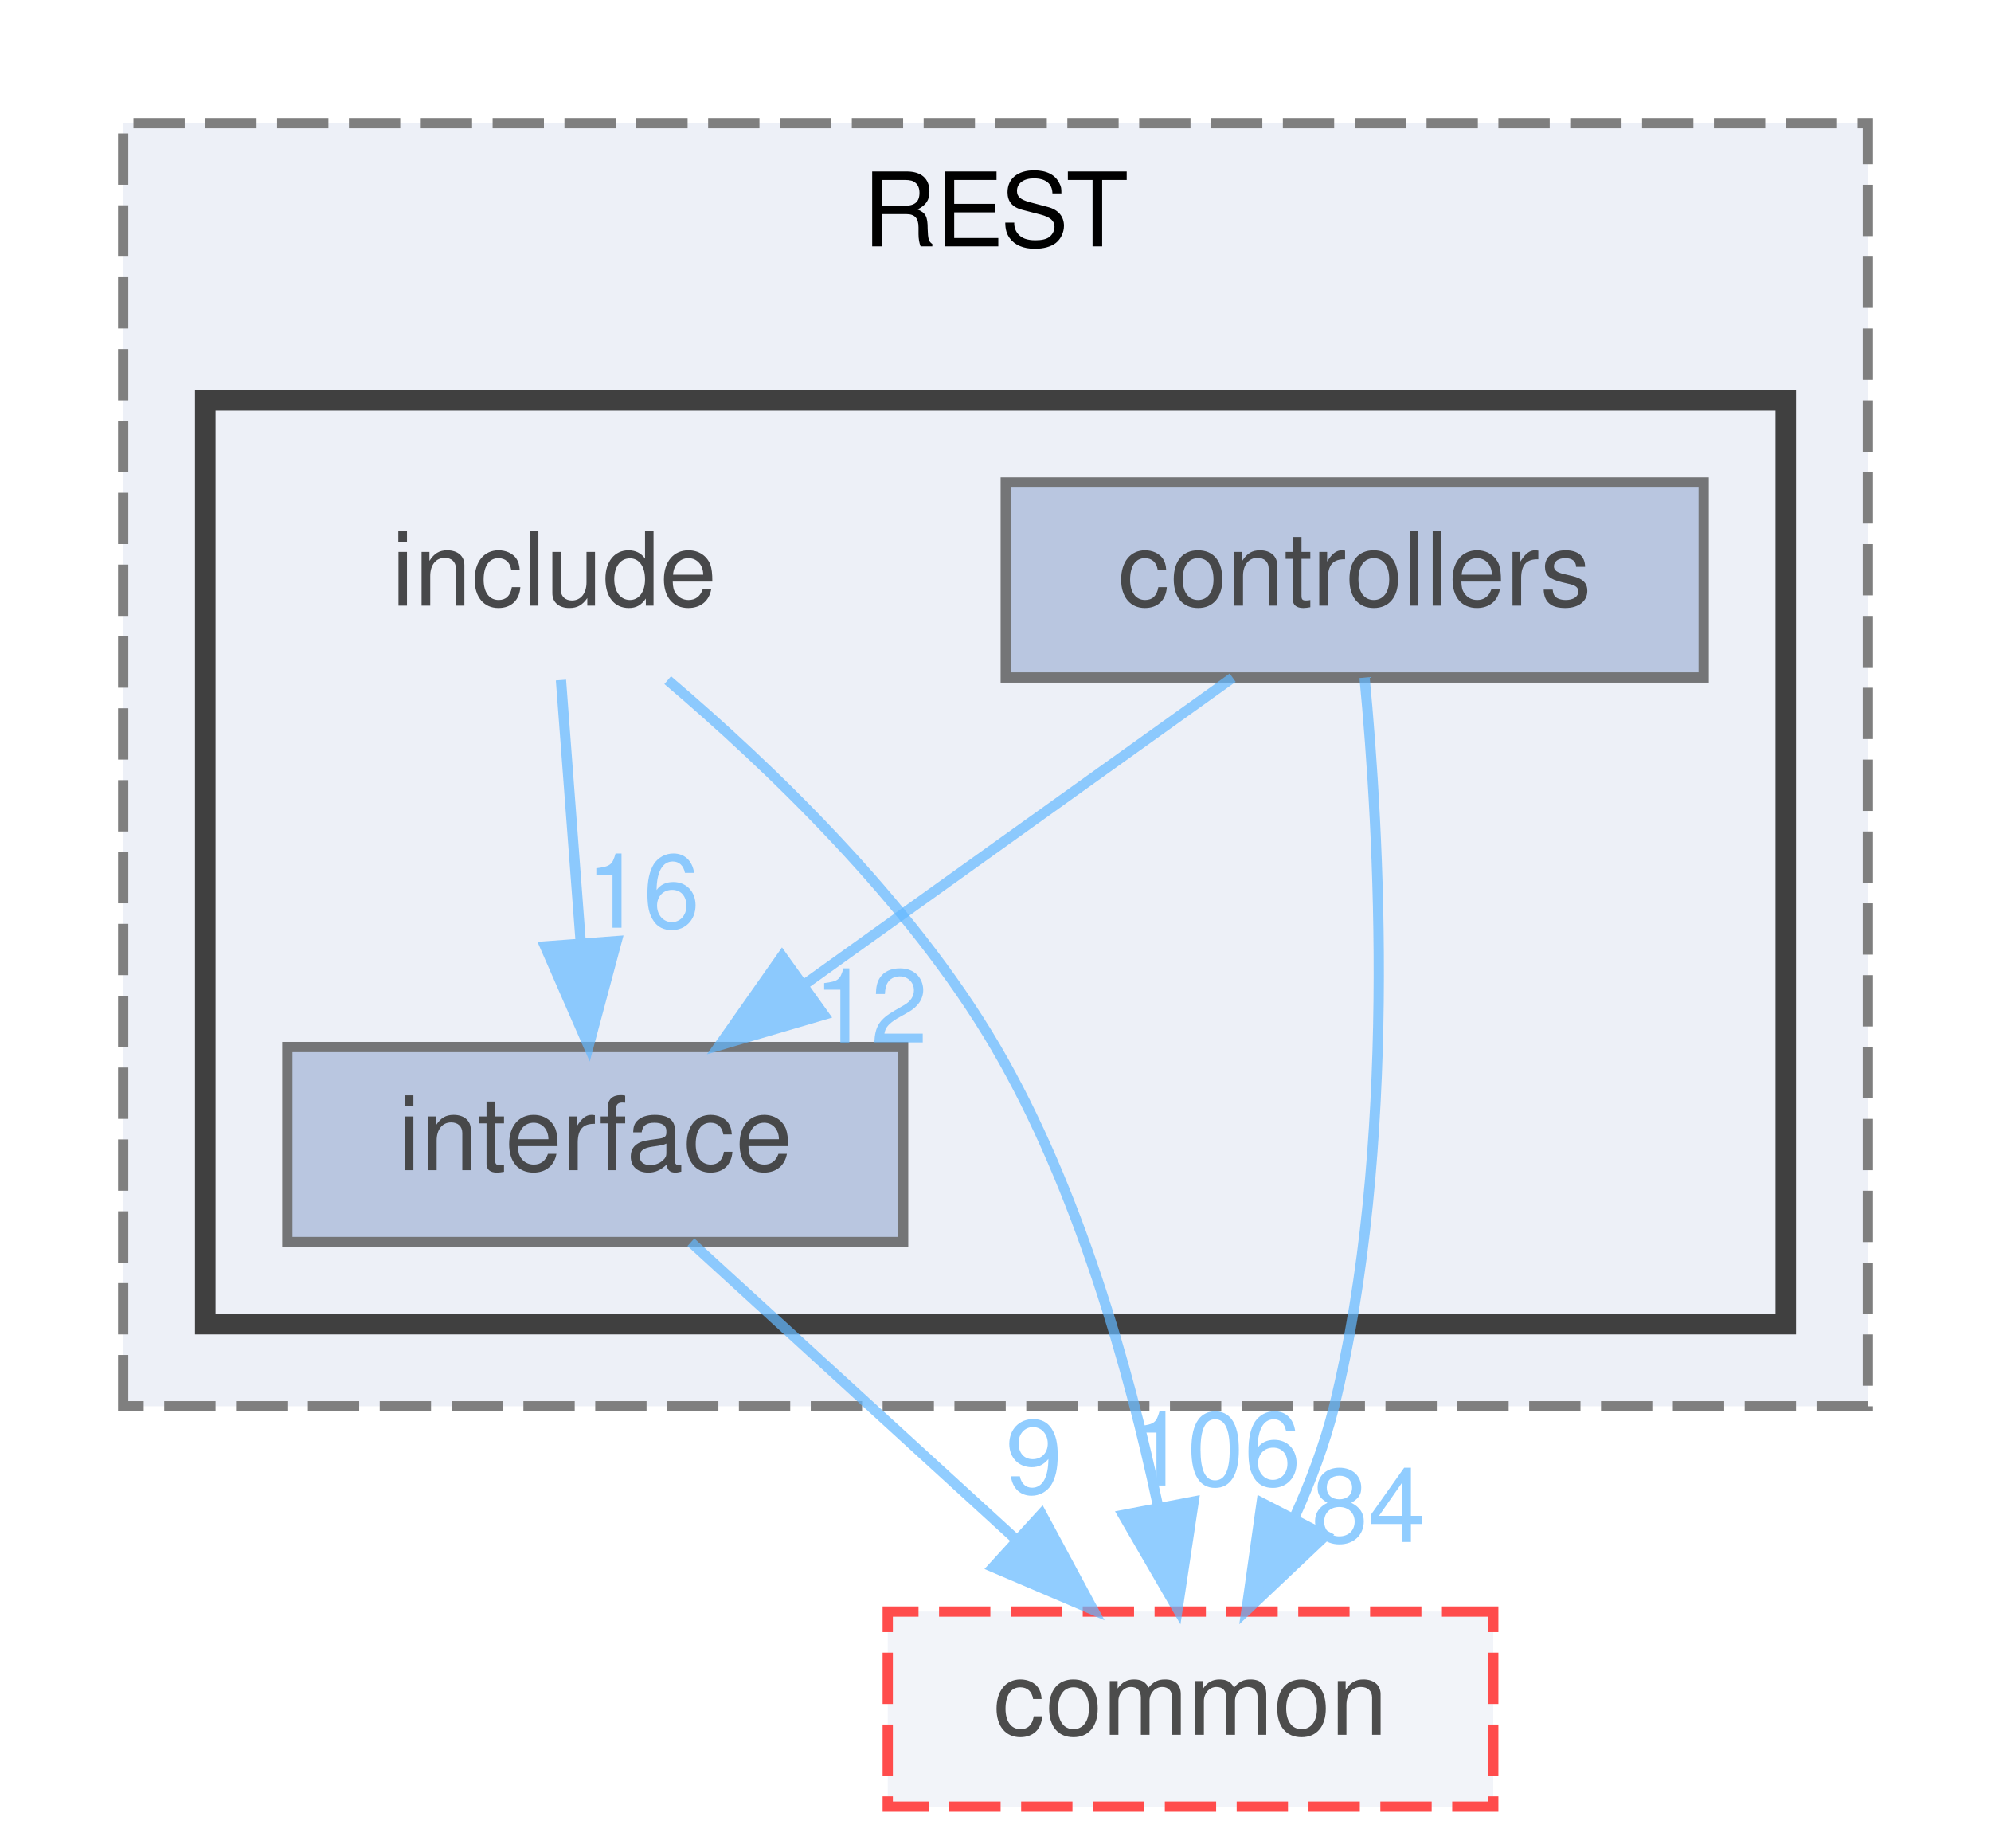
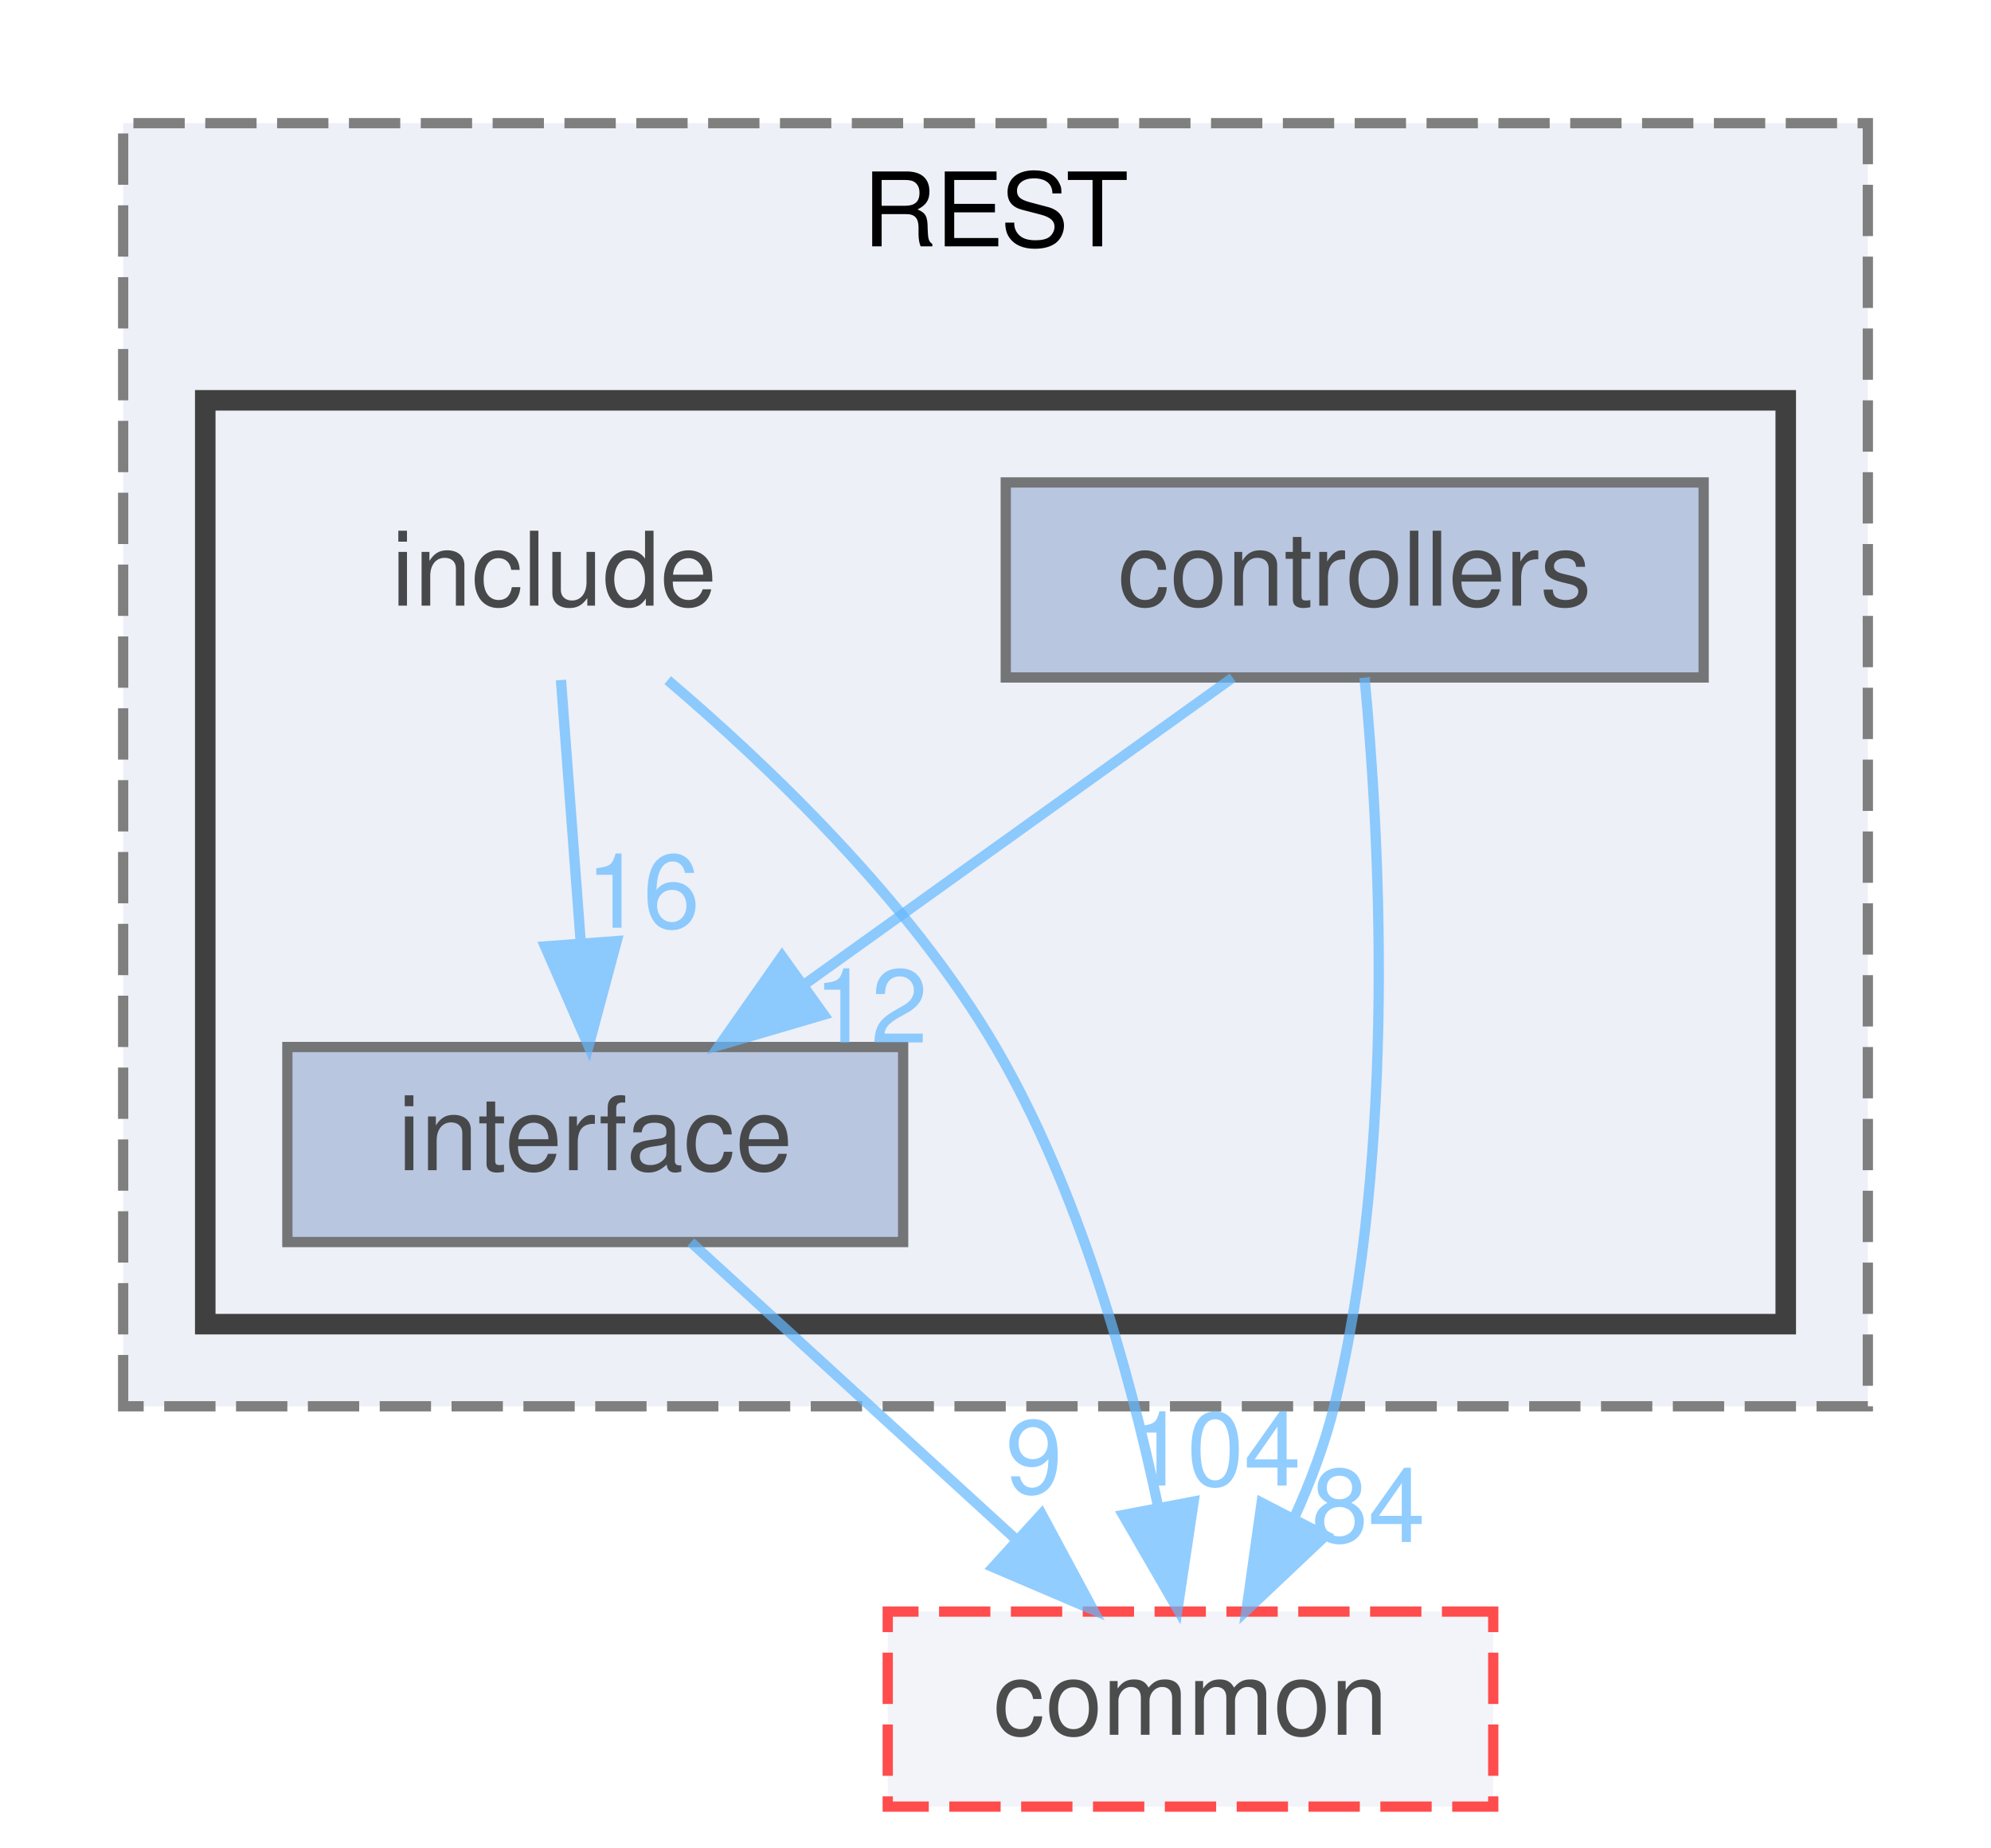
<svg xmlns="http://www.w3.org/2000/svg" xmlns:xlink="http://www.w3.org/1999/xlink" width="194pt" height="180pt" viewBox="0.00 0.00 194.00 180.00">
  <svg id="main" version="1.1" xml:space="preserve">
    <style type="text/css">
.node, .edge {opacity: 0.7;}
.node.selected, .edge.selected {opacity: 1;}
.edge:hover path { stroke: red; }
.edge:hover polygon { stroke: red; fill: red; }
</style>
    <svg id="graph" class="graph">
      <g id="graph0" class="graph" transform="scale(1 1) rotate(0) translate(4 176)">
        <g id="clust1" class="cluster">
          <g id="a_clust1">
            <a xlink:href="dir_499586737141bee5d3e434e54e79097b.html" target="_top" xlink:title="REST">
              <polygon fill="#edf0f7" stroke="#7f7f7f" stroke-dasharray="5,2" points="8,-39 8,-164 178,-164 178,-39 8,-39" />
              <text text-anchor="middle" x="93" y="-152" font-family="Helvetica,sans-Serif" font-size="10.00">REST</text>
            </a>
          </g>
        </g>
        <g id="clust2" class="cluster">
          <g id="a_clust2">
            <a xlink:href="dir_289adc1deaefeb3f2303b552e7e77922.html" target="_top">
              <polygon fill="#edf0f7" stroke="#404040" stroke-width="2" points="16,-47 16,-137 170,-137 170,-47 16,-47" />
            </a>
          </g>
        </g>
        <g id="node1" class="node">
          <text text-anchor="middle" x="50" y="-117" font-family="Helvetica,sans-Serif" font-size="10.00">include</text>
        </g>
        <g id="node3" class="node">
          <g id="a_node3">
            <a xlink:href="dir_1df3d5d21152550c6725e433ad08eccb.html" target="_top" xlink:title="interface">
              <polygon fill="#a2b4d6" stroke="#404040" points="84,-74 24,-74 24,-55 84,-55 84,-74" />
              <text text-anchor="middle" x="54" y="-62" font-family="Helvetica,sans-Serif" font-size="10.00">interface</text>
            </a>
          </g>
        </g>
        <g id="edge1" class="edge">
          <g id="a_edge1">
            <a xlink:href="dir_000009_000011.html" target="_top">
              <path fill="none" stroke="#63b8ff" d="M50.66,-109.75C51.18,-102.8 51.94,-92.85 52.59,-84.13" />
              <polygon fill="#63b8ff" stroke="#63b8ff" points="56.09,-84.32 53.35,-74.09 49.11,-83.8 56.09,-84.32" />
            </a>
          </g>
          <g id="a_edge1-headlabel">
            <a xlink:href="dir_000009_000011.html" target="_top" xlink:title="16">
              <text text-anchor="middle" x="58.65" y="-85.62" font-family="Helvetica,sans-Serif" font-size="10.00" fill="#63b8ff">16</text>
            </a>
          </g>
        </g>
        <g id="node4" class="node">
          <g id="a_node4">
            <a xlink:href="dir_6b87f921a51f760acf501150831df4b5.html" target="_top" xlink:title="common">
              <polygon fill="#edf0f7" stroke="red" stroke-dasharray="5,2" points="141.5,-19 82.5,-19 82.5,0 141.5,0 141.5,-19" />
              <text text-anchor="middle" x="112" y="-7" font-family="Helvetica,sans-Serif" font-size="10.00">common</text>
            </a>
          </g>
        </g>
        <g id="edge2" class="edge">
          <g id="a_edge2">
            <a xlink:href="dir_000009_000000.html" target="_top">
              <path fill="none" stroke="#63b8ff" d="M61.06,-109.74C70.78,-101.48 84.64,-88.28 93,-74 101.09,-60.17 106,-42.61 108.8,-29.45" />
              <polygon fill="#63b8ff" stroke="#63b8ff" points="112.31,-29.72 110.74,-19.24 105.43,-28.41 112.31,-29.72" />
            </a>
          </g>
          <g id="a_edge2-headlabel">
-             <a xlink:href="dir_000009_000000.html" target="_top" xlink:title="106">
-               <text text-anchor="middle" x="114.43" y="-31.28" font-family="Helvetica,sans-Serif" font-size="10.00" fill="#63b8ff">106</text>
+             <a xlink:href="dir_000009_000000.html" target="_top" xlink:title="104">
+               <text text-anchor="middle" x="114.43" y="-31.28" font-family="Helvetica,sans-Serif" font-size="10.00" fill="#63b8ff">104</text>
            </a>
          </g>
        </g>
        <g id="node2" class="node">
          <g id="a_node2">
            <a xlink:href="dir_b53d663f71ce77f01593ad051de20c34.html" target="_top" xlink:title="controllers">
              <polygon fill="#a2b4d6" stroke="#404040" points="162,-129 94,-129 94,-110 162,-110 162,-129" />
              <text text-anchor="middle" x="128" y="-117" font-family="Helvetica,sans-Serif" font-size="10.00">controllers</text>
            </a>
          </g>
        </g>
        <g id="edge3" class="edge">
          <g id="a_edge3">
            <a xlink:href="dir_000003_000011.html" target="_top">
              <path fill="none" stroke="#63b8ff" d="M116.11,-109.98C104.85,-101.92 87.71,-89.65 74.29,-80.03" />
              <polygon fill="#63b8ff" stroke="#63b8ff" points="76.27,-77.15 66.11,-74.17 72.2,-82.84 76.27,-77.15" />
            </a>
          </g>
          <g id="a_edge3-headlabel">
            <a xlink:href="dir_000003_000011.html" target="_top" xlink:title="12">
              <text text-anchor="middle" x="80.85" y="-74.43" font-family="Helvetica,sans-Serif" font-size="10.00" fill="#63b8ff">12</text>
            </a>
          </g>
        </g>
        <g id="edge4" class="edge">
          <g id="a_edge4">
            <a xlink:href="dir_000003_000000.html" target="_top">
              <path fill="none" stroke="#63b8ff" d="M128.96,-109.99C130.37,-95.27 132.19,-64.21 126,-39 125.1,-35.36 123.7,-31.64 122.11,-28.14" />
              <polygon fill="#63b8ff" stroke="#63b8ff" points="125.15,-26.39 117.45,-19.11 118.93,-29.6 125.15,-26.39" />
            </a>
          </g>
          <g id="a_edge4-headlabel">
            <a xlink:href="dir_000003_000000.html" target="_top" xlink:title="84">
              <text text-anchor="middle" x="129.32" y="-25.78" font-family="Helvetica,sans-Serif" font-size="10.00" fill="#63b8ff">84</text>
            </a>
          </g>
        </g>
        <g id="edge5" class="edge">
          <g id="a_edge5">
            <a xlink:href="dir_000011_000000.html" target="_top">
              <path fill="none" stroke="#63b8ff" d="M63.32,-54.98C71.81,-47.23 84.56,-35.58 94.88,-26.14" />
              <polygon fill="#63b8ff" stroke="#63b8ff" points="97.49,-28.5 102.51,-19.17 92.77,-23.33 97.49,-28.5" />
            </a>
          </g>
          <g id="a_edge5-headlabel">
            <a xlink:href="dir_000011_000000.html" target="_top" xlink:title="9">
              <text text-anchor="middle" x="96.75" y="-30.52" font-family="Helvetica,sans-Serif" font-size="10.00" fill="#63b8ff">9</text>
            </a>
          </g>
        </g>
      </g>
    </svg>
  </svg>
  <style type="text/css">

[data-mouse-over-selected='false'] { opacity: 0.7; }
[data-mouse-over-selected='true']  { opacity: 1.0; }

</style>
</svg>
